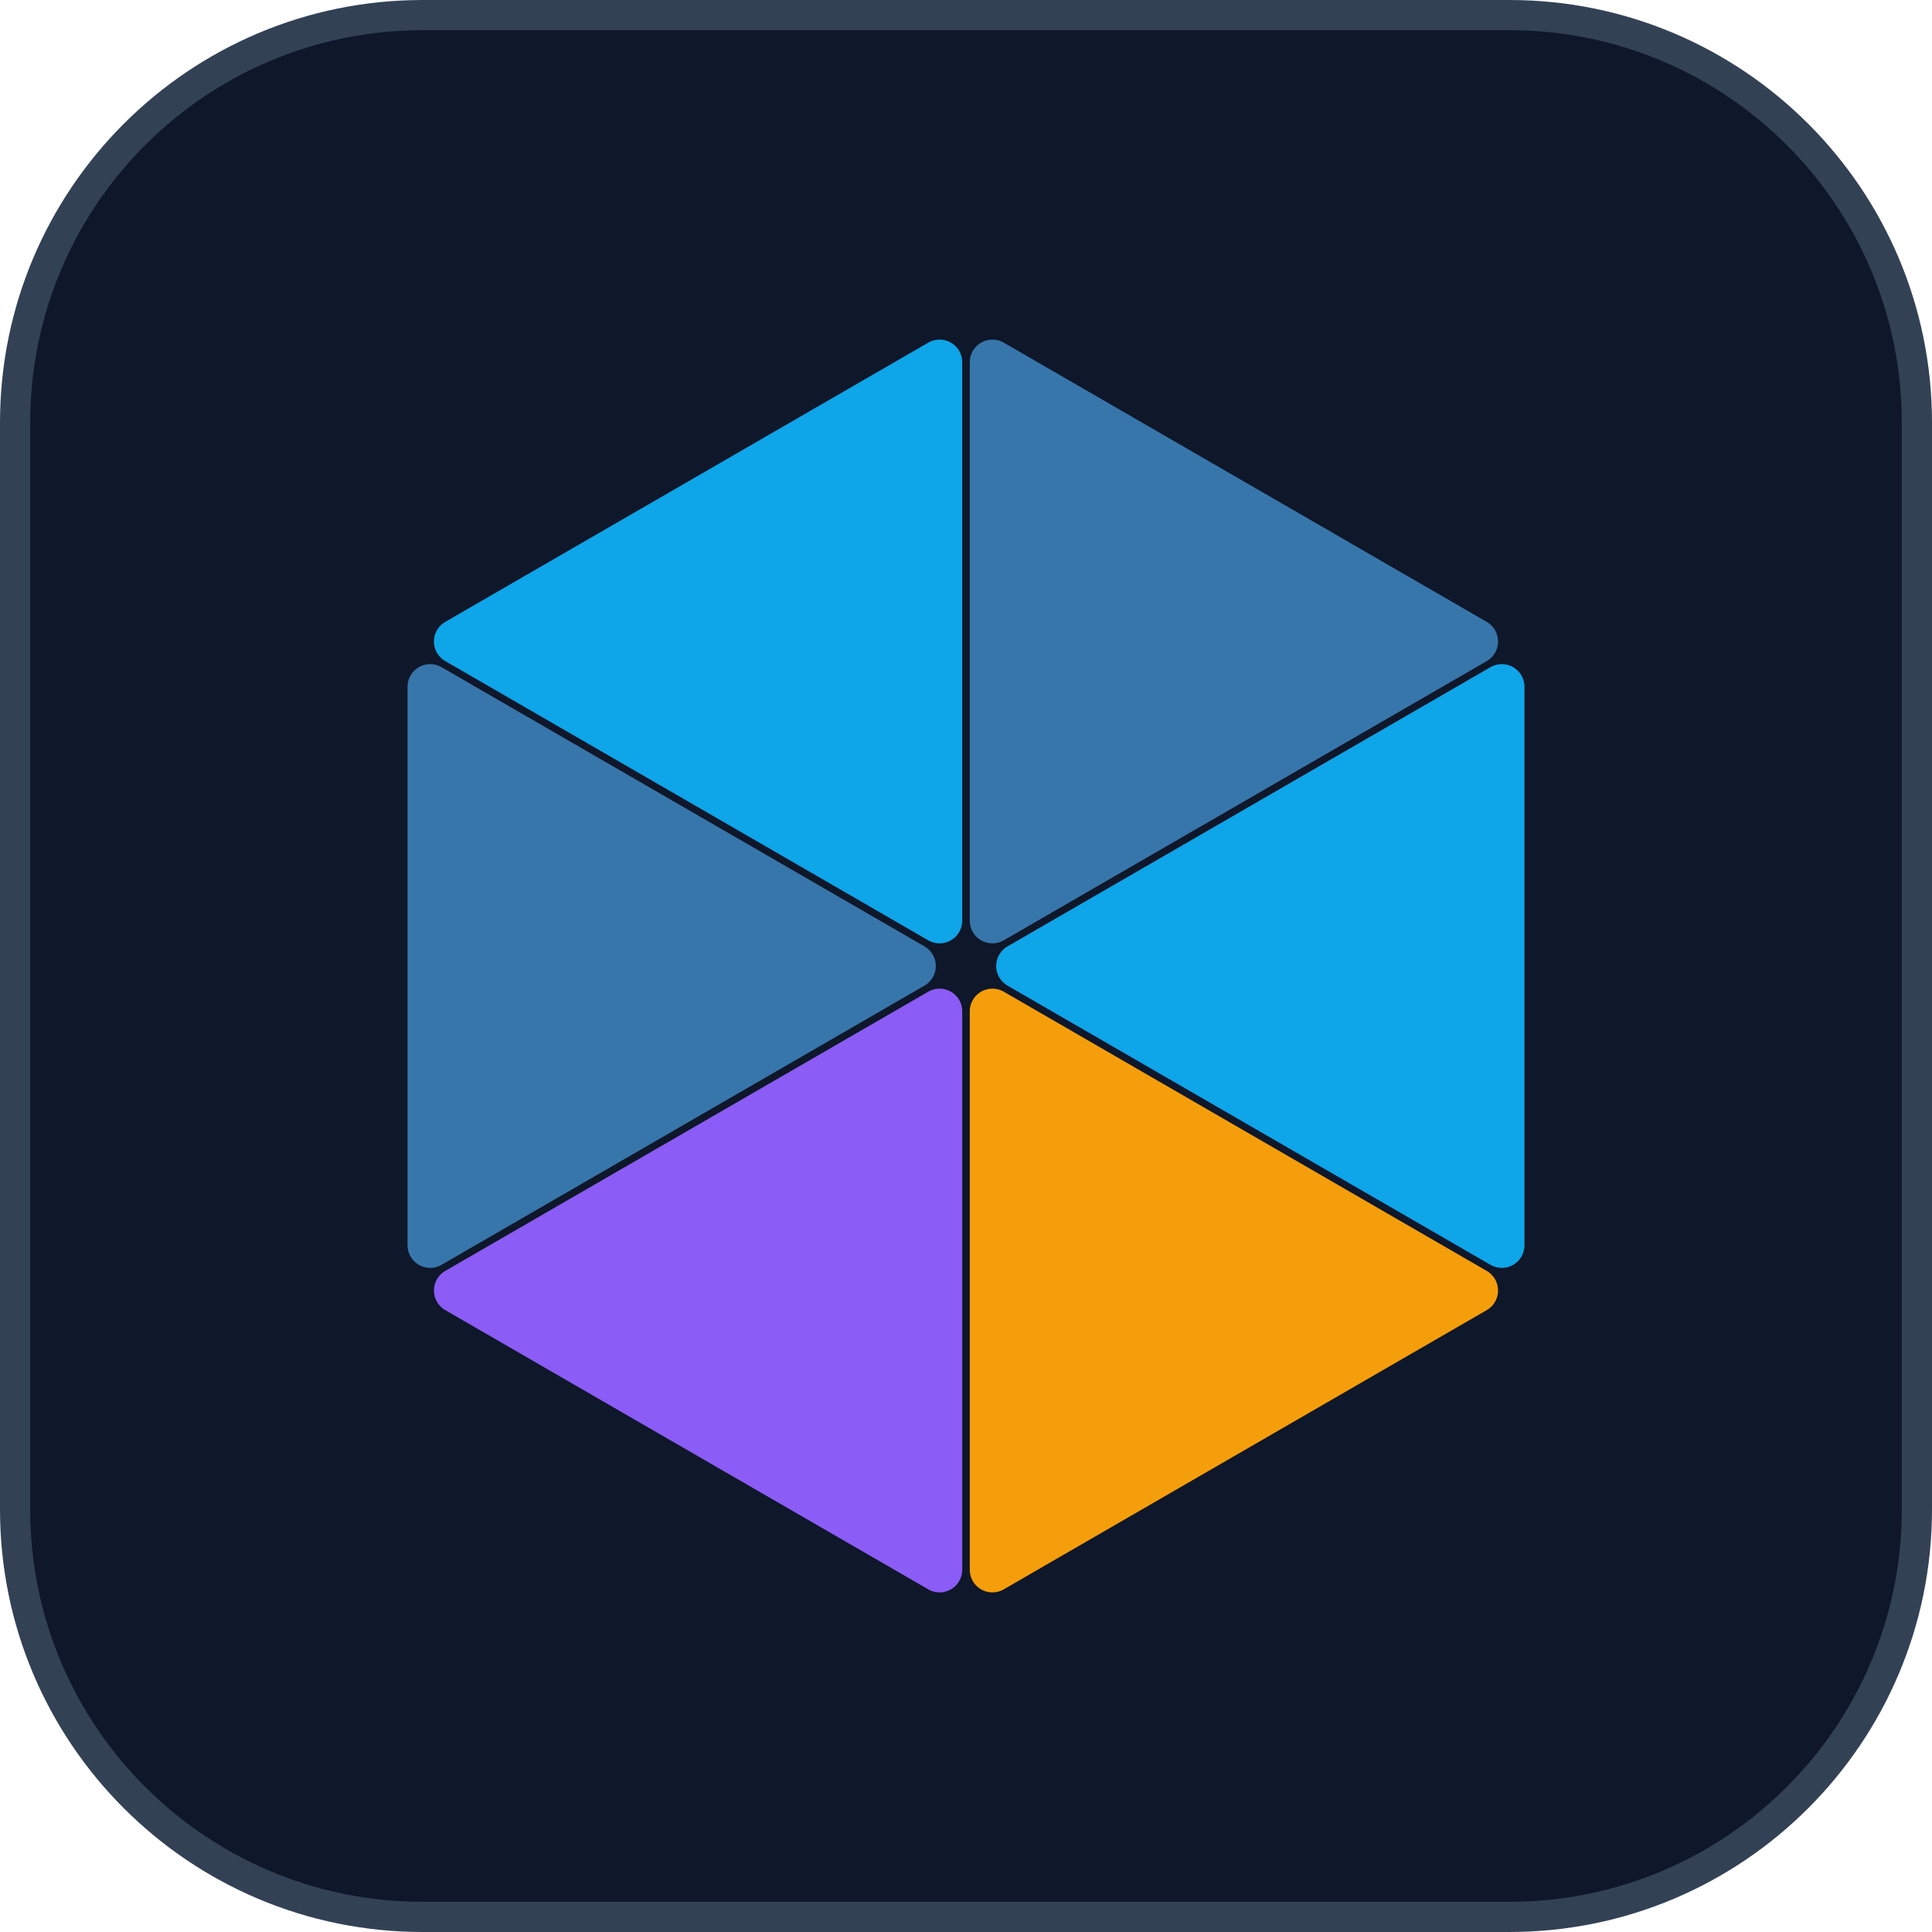
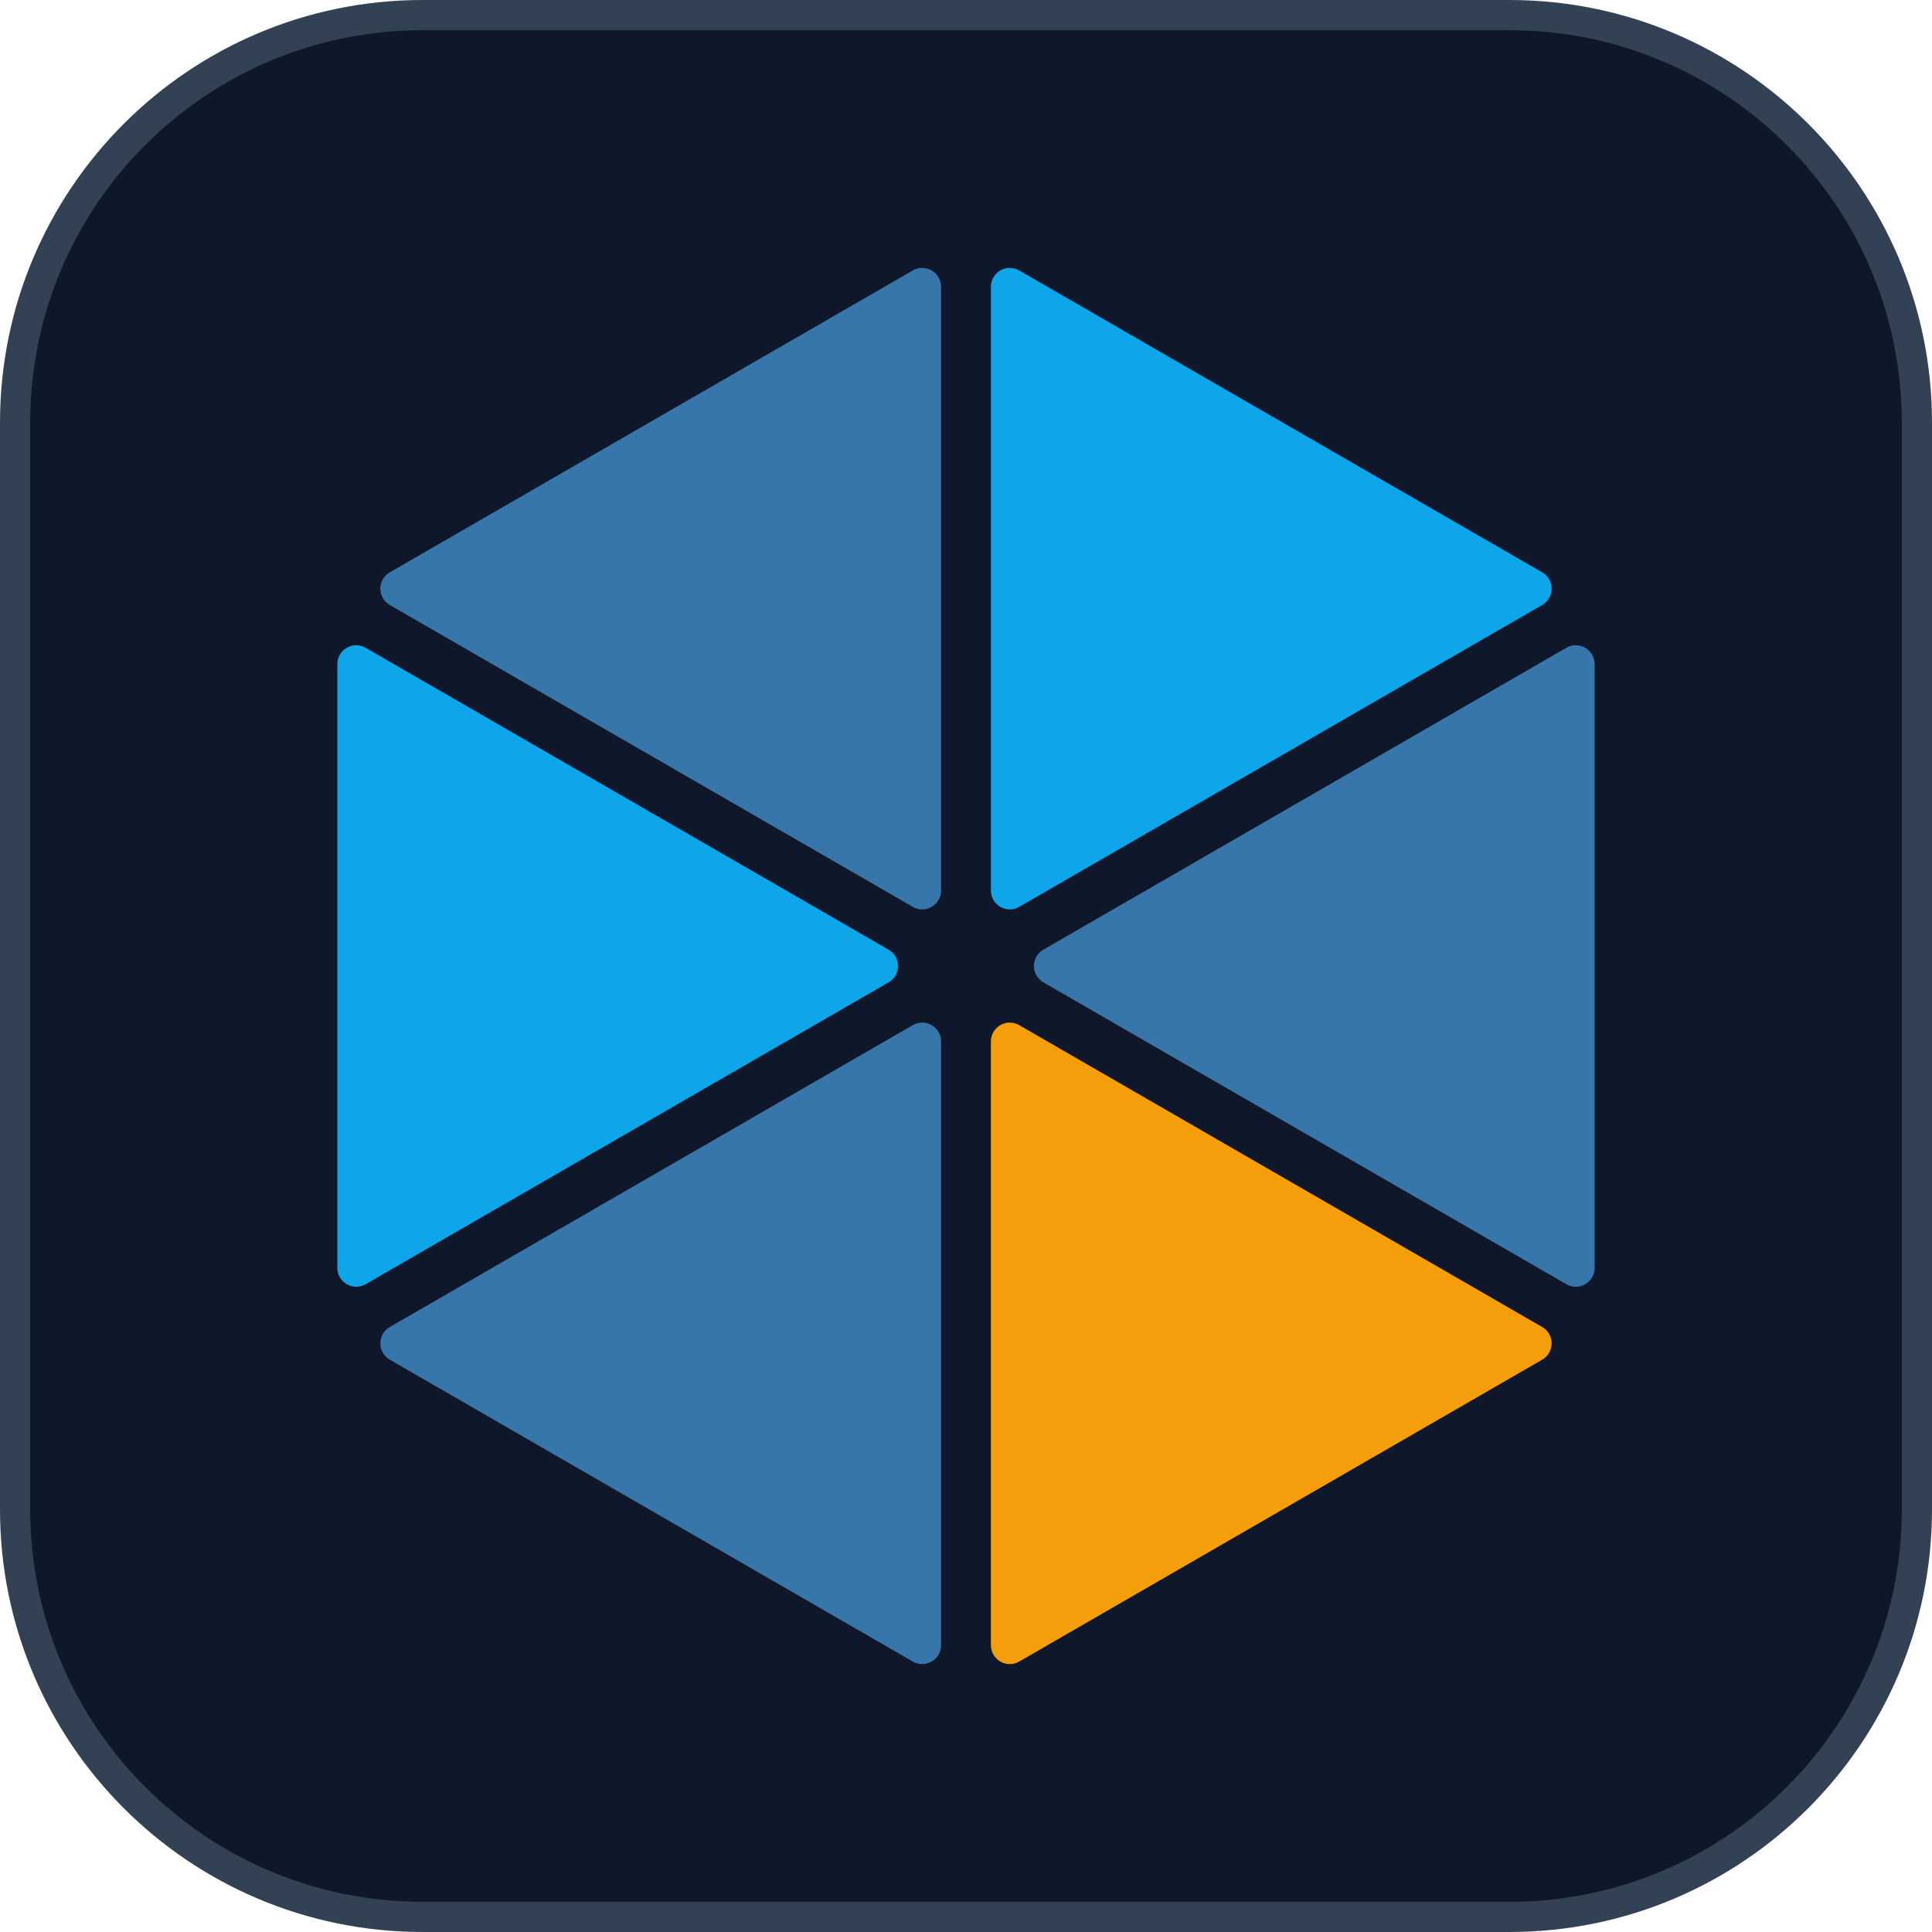
- <svg xmlns="http://www.w3.org/2000/svg" viewBox="0 0 256 256" width="256" height="256" role="img" aria-label="omnishell logo">
+ <svg xmlns="http://www.w3.org/2000/svg" viewBox="0 0 256 256" width="256" height="256" role="img" aria-label="omnishell logo (modules)">
  <rect x="2" y="2" width="252" height="252" rx="54" fill="#0f172a" stroke="#334155" stroke-width="4" />
-   <polygon points="131.5,122 131.5,48 195.5,85" fill="#3776ab" stroke="#3776ab" stroke-width="6" stroke-linejoin="round" />
-   <polygon points="135,128 199,91 199,165" fill="#0ea5e9" stroke="#0ea5e9" stroke-width="6" stroke-linejoin="round" />
-   <polygon points="131.5,134 195.5,171 131.5,208" fill="#f59e0b" stroke="#f59e0b" stroke-width="6" stroke-linejoin="round" />
-   <polygon points="124.5,134 124.5,208 60.5,171" fill="#8b5cf6" stroke="#8b5cf6" stroke-width="6" stroke-linejoin="round" />
-   <polygon points="121,128 57,165 57,91" fill="#3776ab" stroke="#3776ab" stroke-width="6" stroke-linejoin="round" />
-   <polygon points="124.5,122 60.5,85 124.5,48" fill="#0ea5e9" stroke="#0ea5e9" stroke-width="6" stroke-linejoin="round" />
+   <polygon points="133.8,118 133.8,38 203.1,78" fill="#0ea5e9" stroke="#0ea5e9" stroke-width="5" stroke-linejoin="round" />
+   <polygon points="139.5,128 208.8,88 208.8,168" fill="#3776ab" stroke="#3776ab" stroke-width="5" stroke-linejoin="round" />
+   <polygon points="133.8,138 203.1,178 133.8,218" fill="#f59e0b" stroke="#f59e0b" stroke-width="5" stroke-linejoin="round" />
+   <polygon points="122.2,138 122.2,218 52.9,178" fill="#3776ab" stroke="#3776ab" stroke-width="5" stroke-linejoin="round" />
+   <polygon points="116.5,128 47.2,168 47.2,88" fill="#0ea5e9" stroke="#0ea5e9" stroke-width="5" stroke-linejoin="round" />
+   <polygon points="122.2,118 52.9,78 122.2,38" fill="#3776ab" stroke="#3776ab" stroke-width="5" stroke-linejoin="round" />
</svg>
